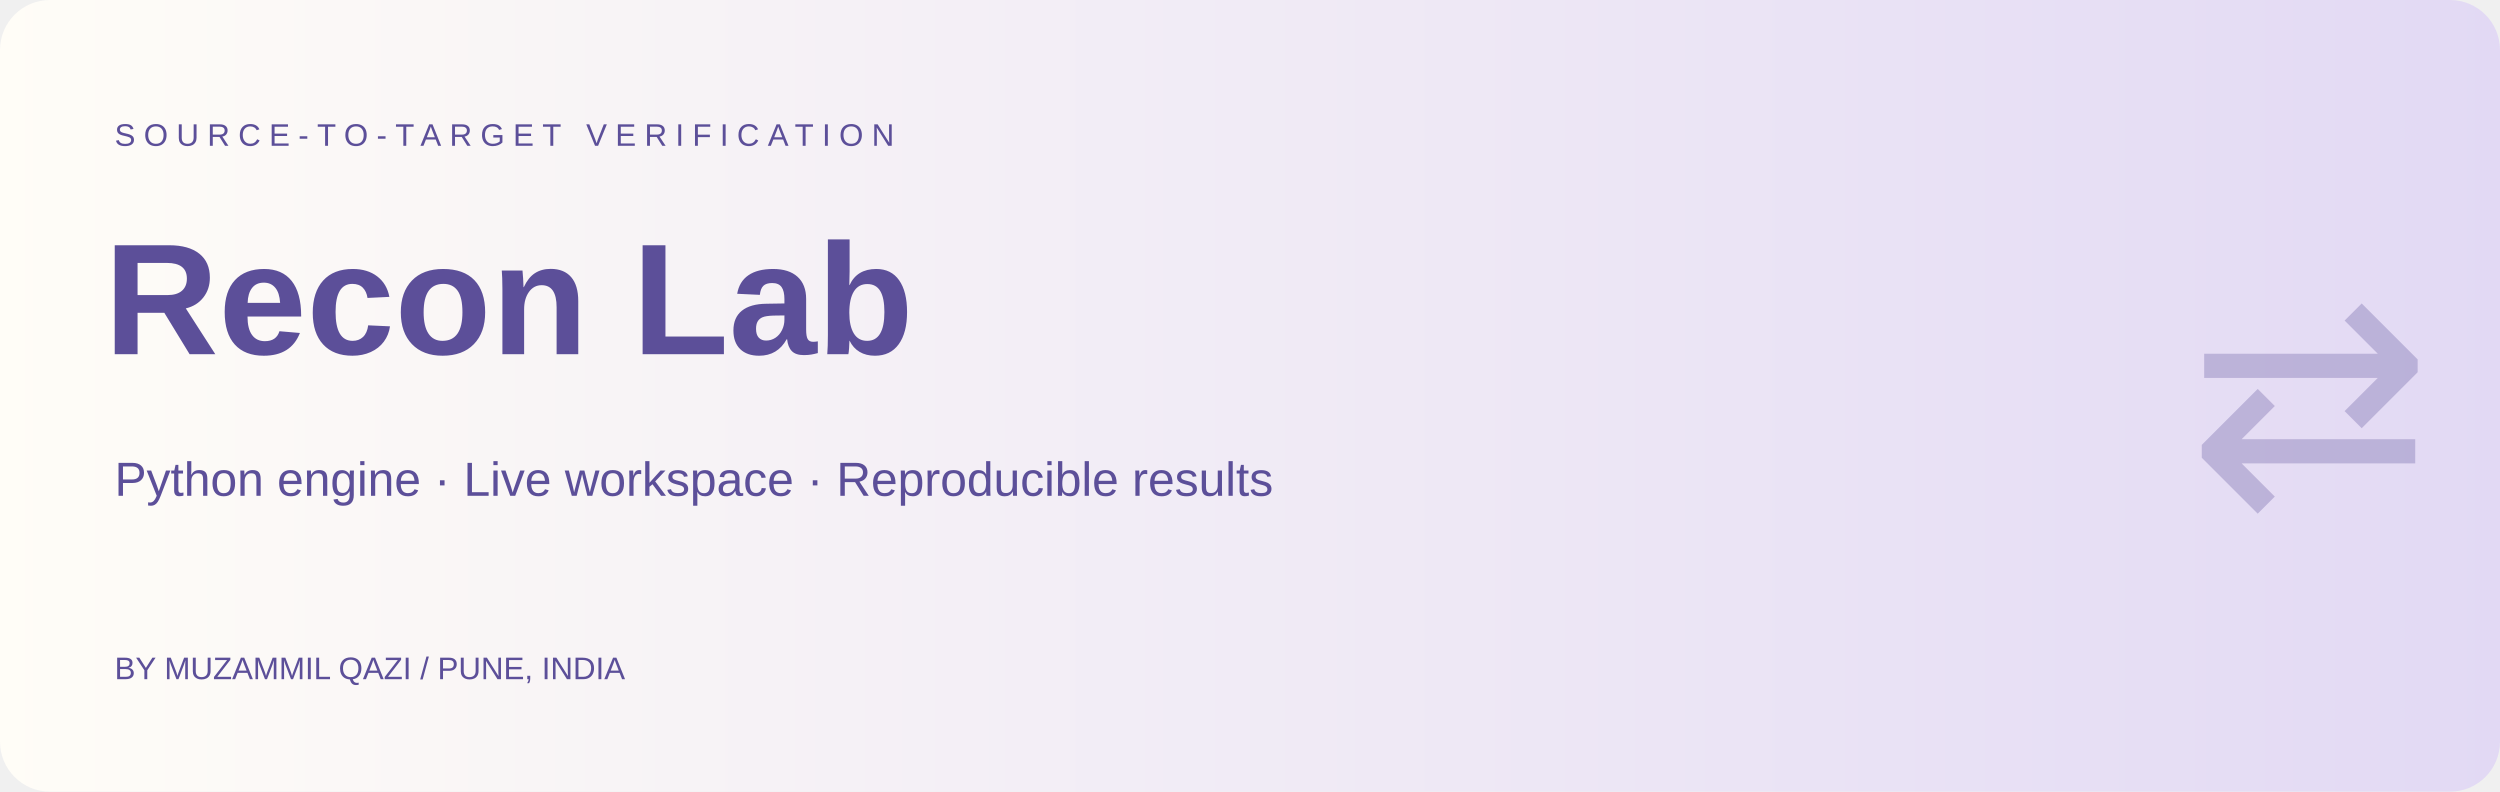
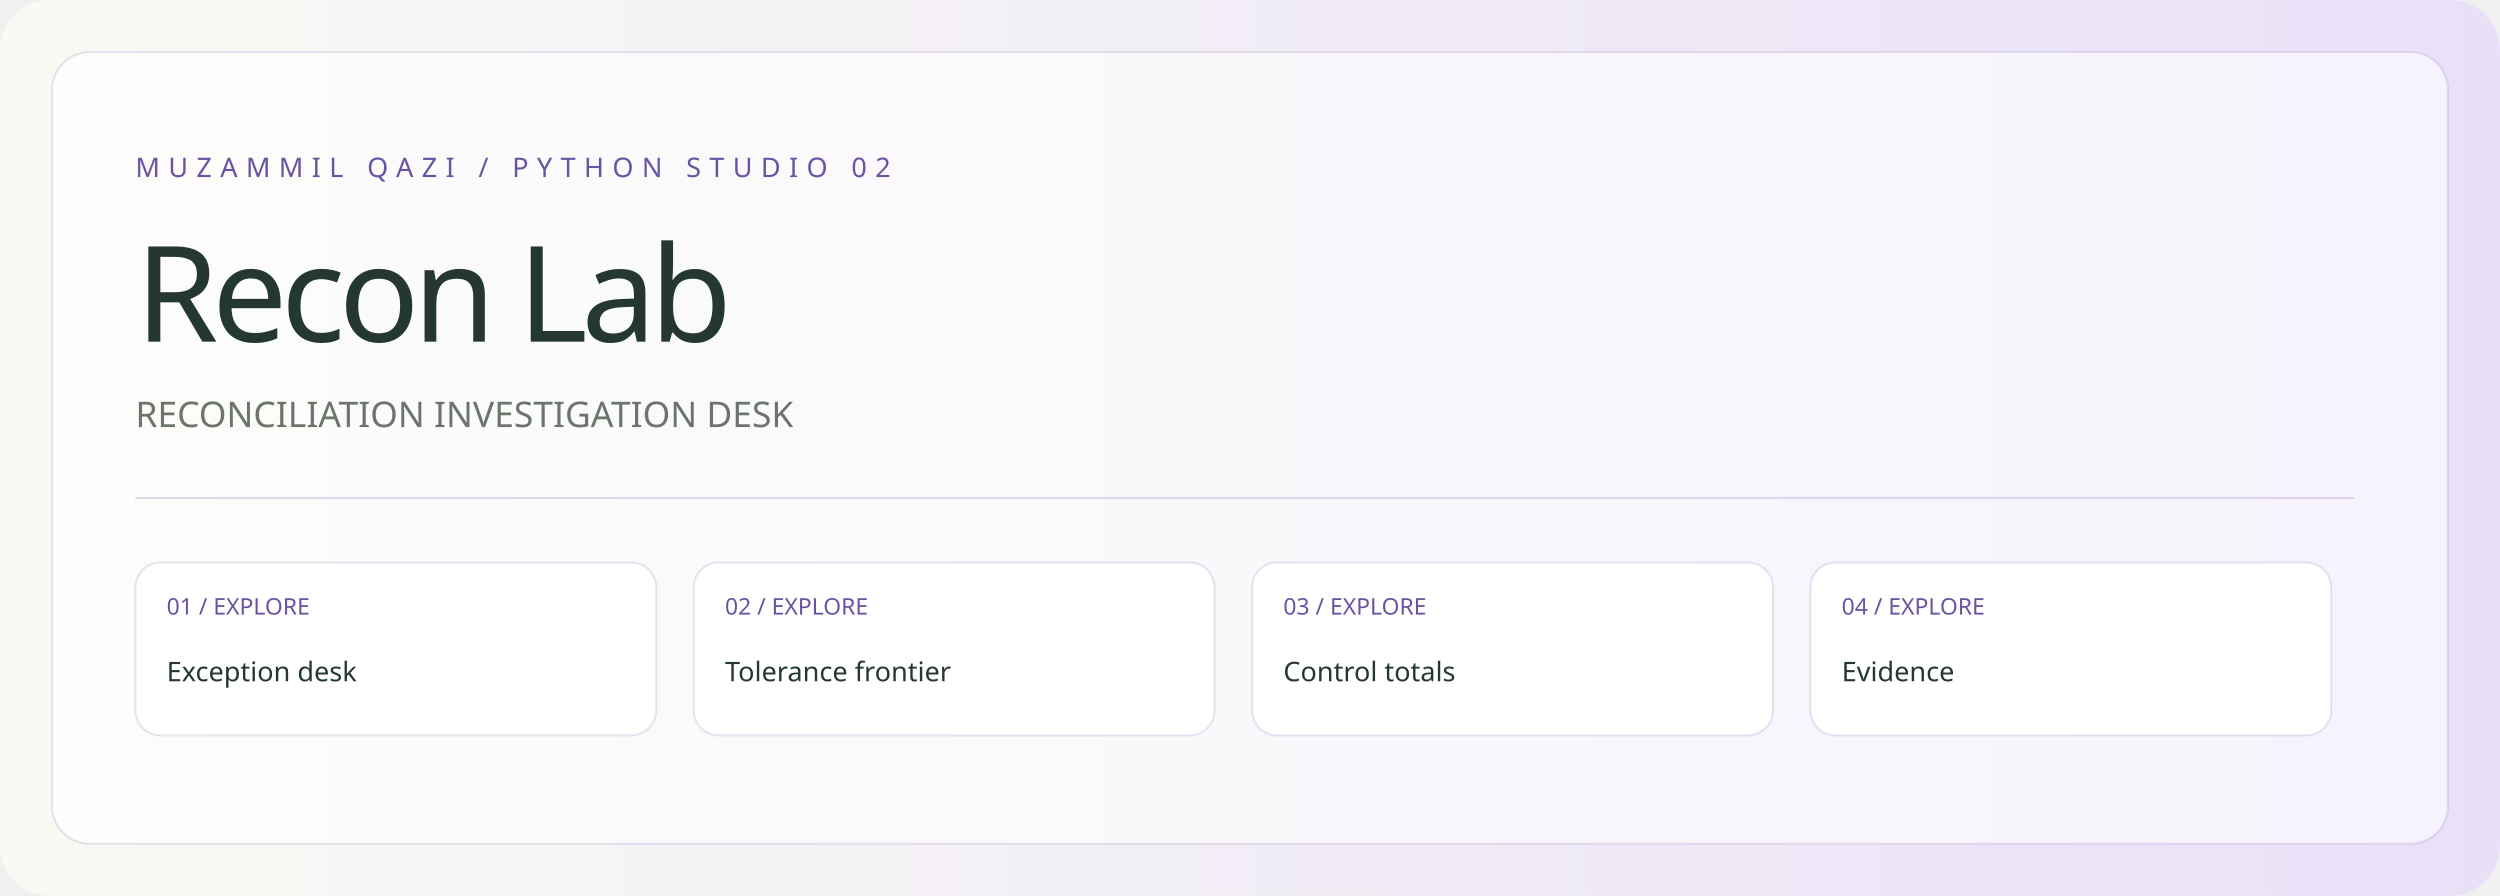
- <svg xmlns="http://www.w3.org/2000/svg" width="1200" height="380" viewBox="0 0 1200 380">
+ <svg xmlns="http://www.w3.org/2000/svg" width="1200" height="430" viewBox="0 0 1200 430">
  <defs>
-     <linearGradient id="b">
-       <stop stop-color="#fffdf7" />
-       <stop offset="1" stop-color="#e2d9f4" />
+     <linearGradient id="bg">
+       <stop stop-color="#fafaf4" />
+       <stop offset="1" stop-color="#e9e0f8" />
    </linearGradient>
  </defs>
-   <rect width="1200" height="380" rx="24" fill="url(#b)" />
-   <g font-family="Arial,sans-serif" fill="#5c4f99">
-     <text x="55" y="70" font-size="15" letter-spacing="4">SOURCE-TO-TARGET VERIFICATION</text>
-     <text x="50" y="170" font-size="76" font-weight="700">Recon Lab</text>
-     <text x="55" y="238" font-size="23">Python engine · Live workspace · Reproducible results</text>
-     <text x="55" y="326" font-size="15">BY MUZAMMIL QAZI / PUNE, INDIA</text>
-     <text x="1050" y="240" font-size="140" opacity=".3">⇄</text>
-   </g>
+   <rect width="1200" height="430" rx="24" fill="url(#bg)" />
+   <rect x="25" y="25" width="1150" height="380" rx="18" fill="white" fill-opacity=".6" stroke="#6953a2" stroke-opacity=".15" />
+   <text x="65" y="85" font-family="sans-serif" font-size="13" fill="#6953a2" letter-spacing="4">MUZAMMIL QAZI / PYTHON STUDIO 02</text>
+   <text x="65" y="164" font-family="sans-serif" font-size="64" fill="#25382f" letter-spacing="-3">Recon Lab</text>
+   <text x="65" y="205" font-family="sans-serif" font-size="17" fill="#6b756b">RECONCILIATION INVESTIGATION DESK</text>
+   <line x1="65" y1="239" x2="1130" y2="239" stroke="#6953a2" stroke-opacity=".2" />
+   <rect x="65" y="270" width="250" height="83" rx="12" fill="white" stroke="#6953a2" stroke-opacity=".15" />
+   <text x="80" y="295" font-family="sans-serif" font-size="11" fill="#6953a2">01 / EXPLORE</text>
+   <text x="80" y="327" font-family="sans-serif" font-size="13" fill="#25382f">Exception desk</text>
+   <rect x="333" y="270" width="250" height="83" rx="12" fill="white" stroke="#6953a2" stroke-opacity=".15" />
+   <text x="348" y="295" font-family="sans-serif" font-size="11" fill="#6953a2">02 / EXPLORE</text>
+   <text x="348" y="327" font-family="sans-serif" font-size="13" fill="#25382f">Tolerance frontier</text>
+   <rect x="601" y="270" width="250" height="83" rx="12" fill="white" stroke="#6953a2" stroke-opacity=".15" />
+   <text x="616" y="295" font-family="sans-serif" font-size="11" fill="#6953a2">03 / EXPLORE</text>
+   <text x="616" y="327" font-family="sans-serif" font-size="13" fill="#25382f">Control totals</text>
+   <rect x="869" y="270" width="250" height="83" rx="12" fill="white" stroke="#6953a2" stroke-opacity=".15" />
+   <text x="884" y="295" font-family="sans-serif" font-size="11" fill="#6953a2">04 / EXPLORE</text>
+   <text x="884" y="327" font-family="sans-serif" font-size="13" fill="#25382f">Evidence</text>
</svg>
